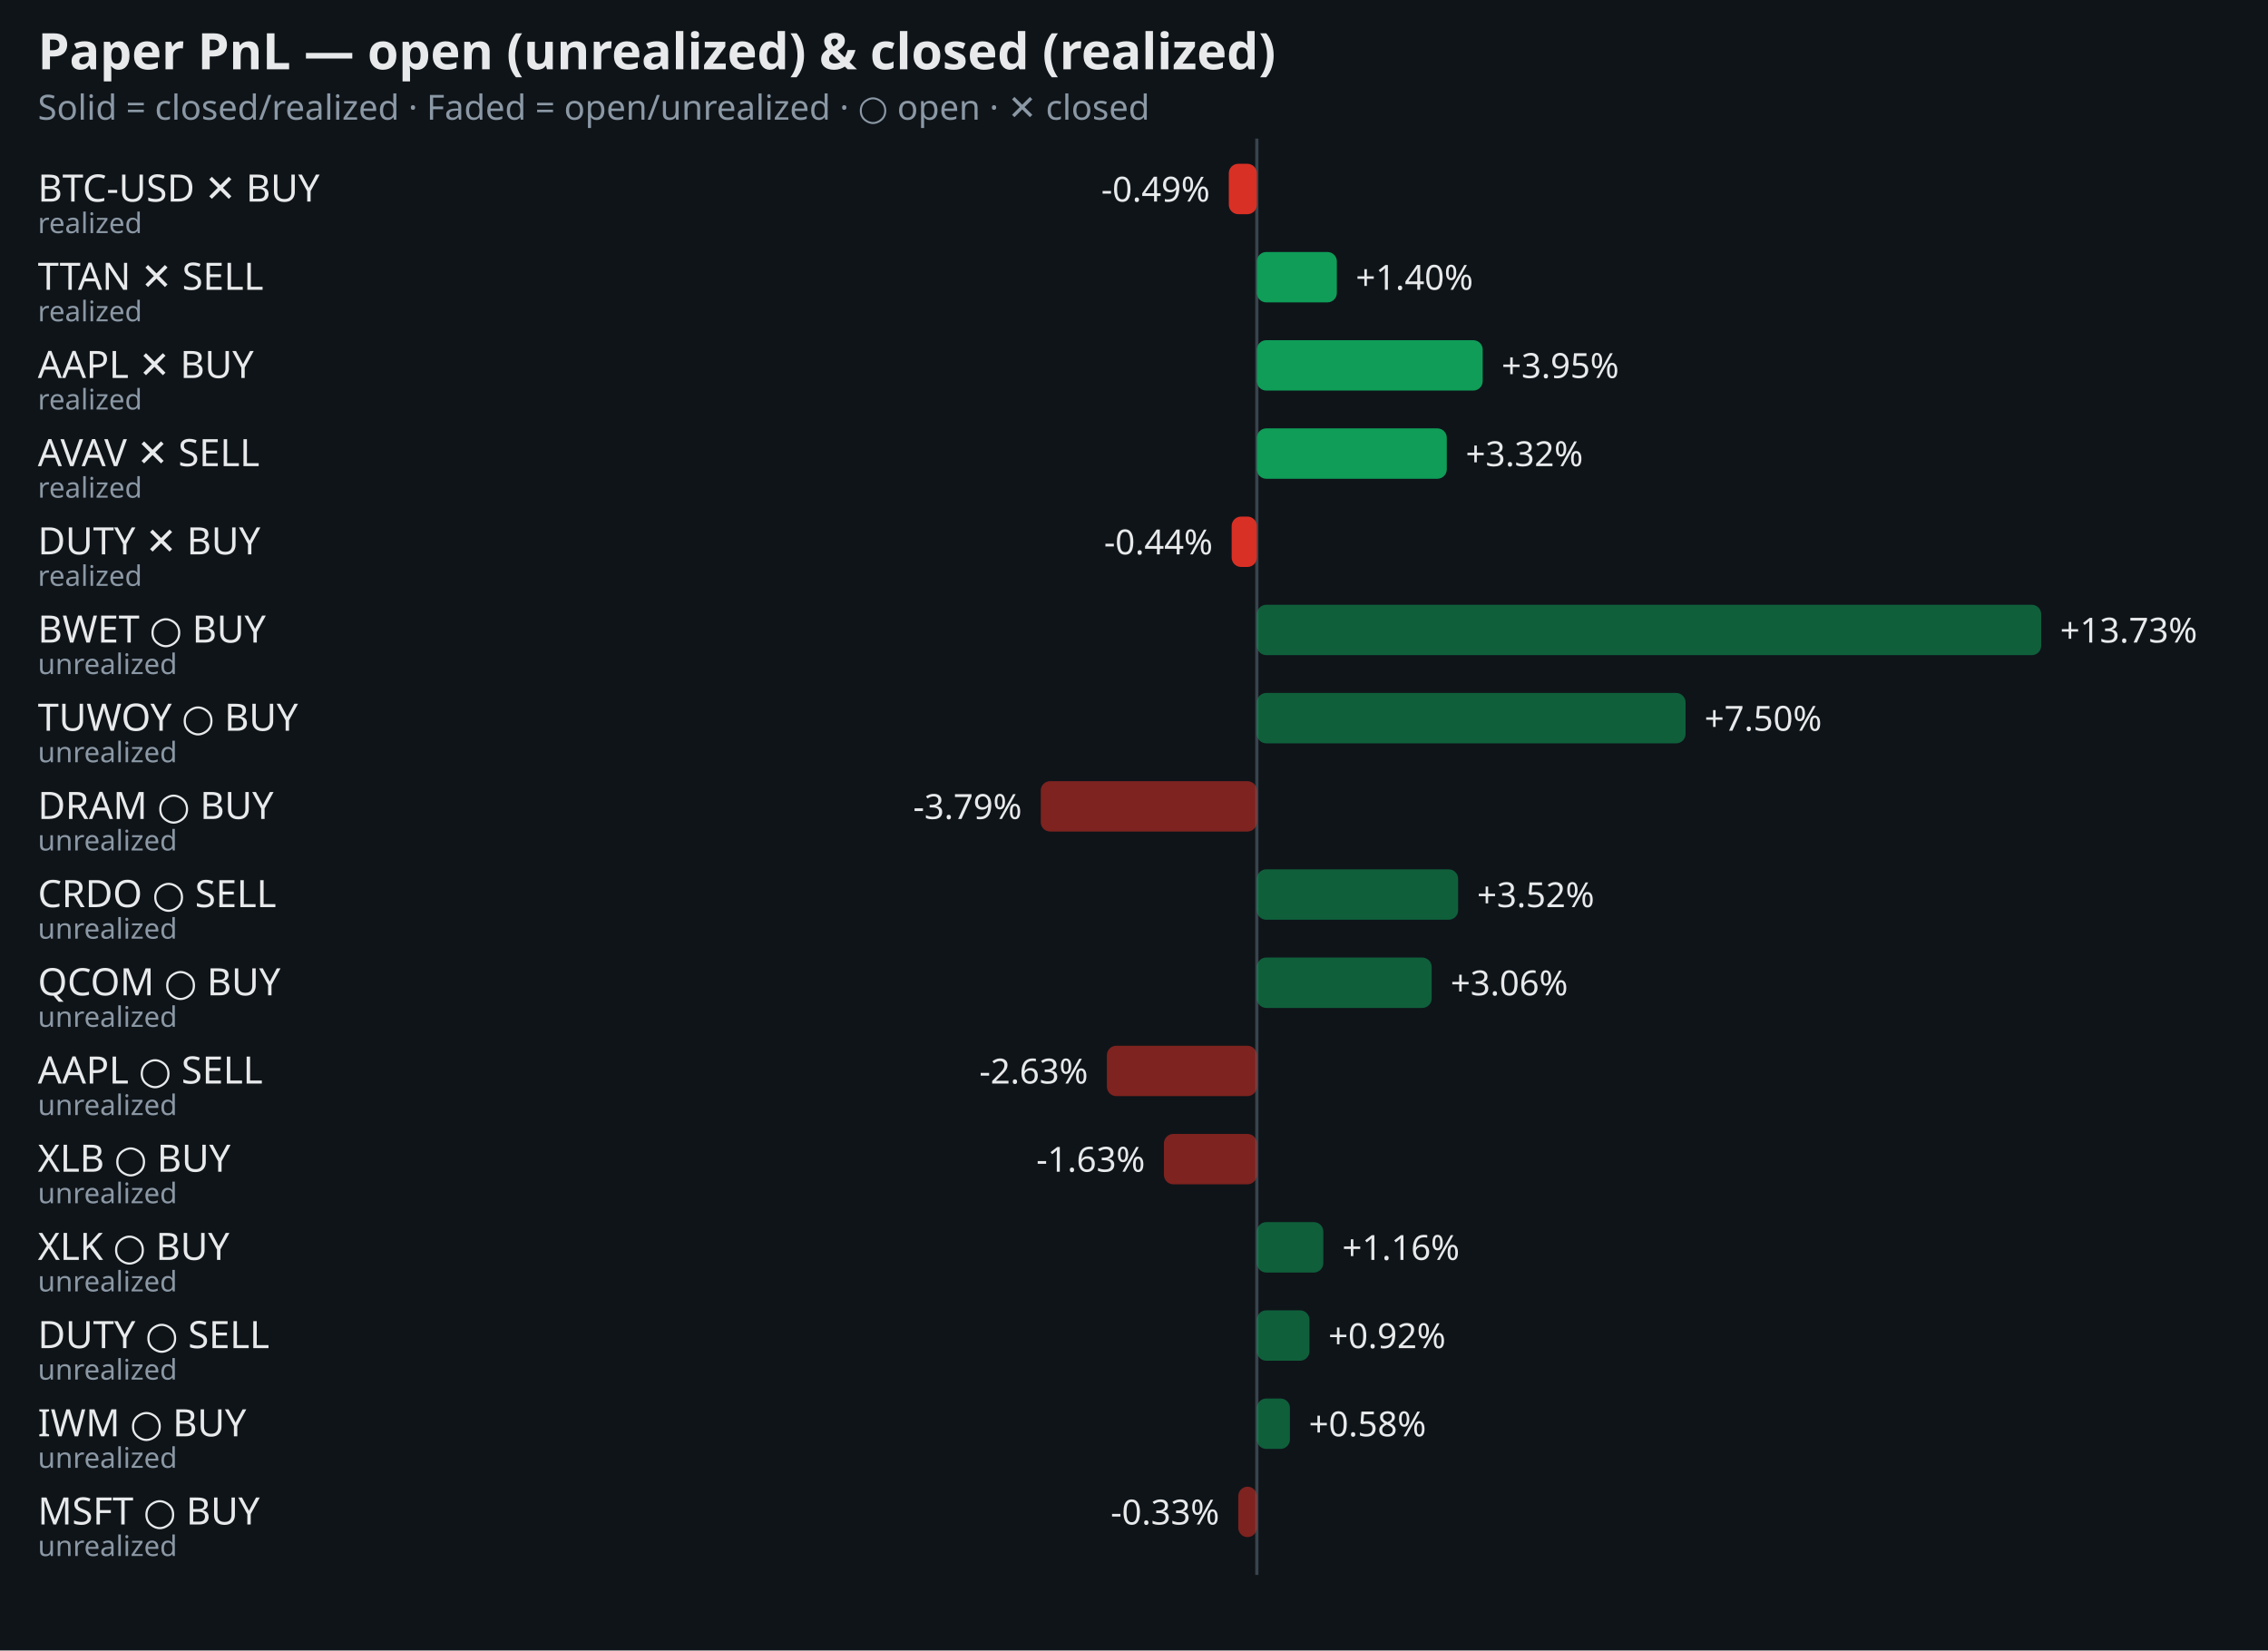
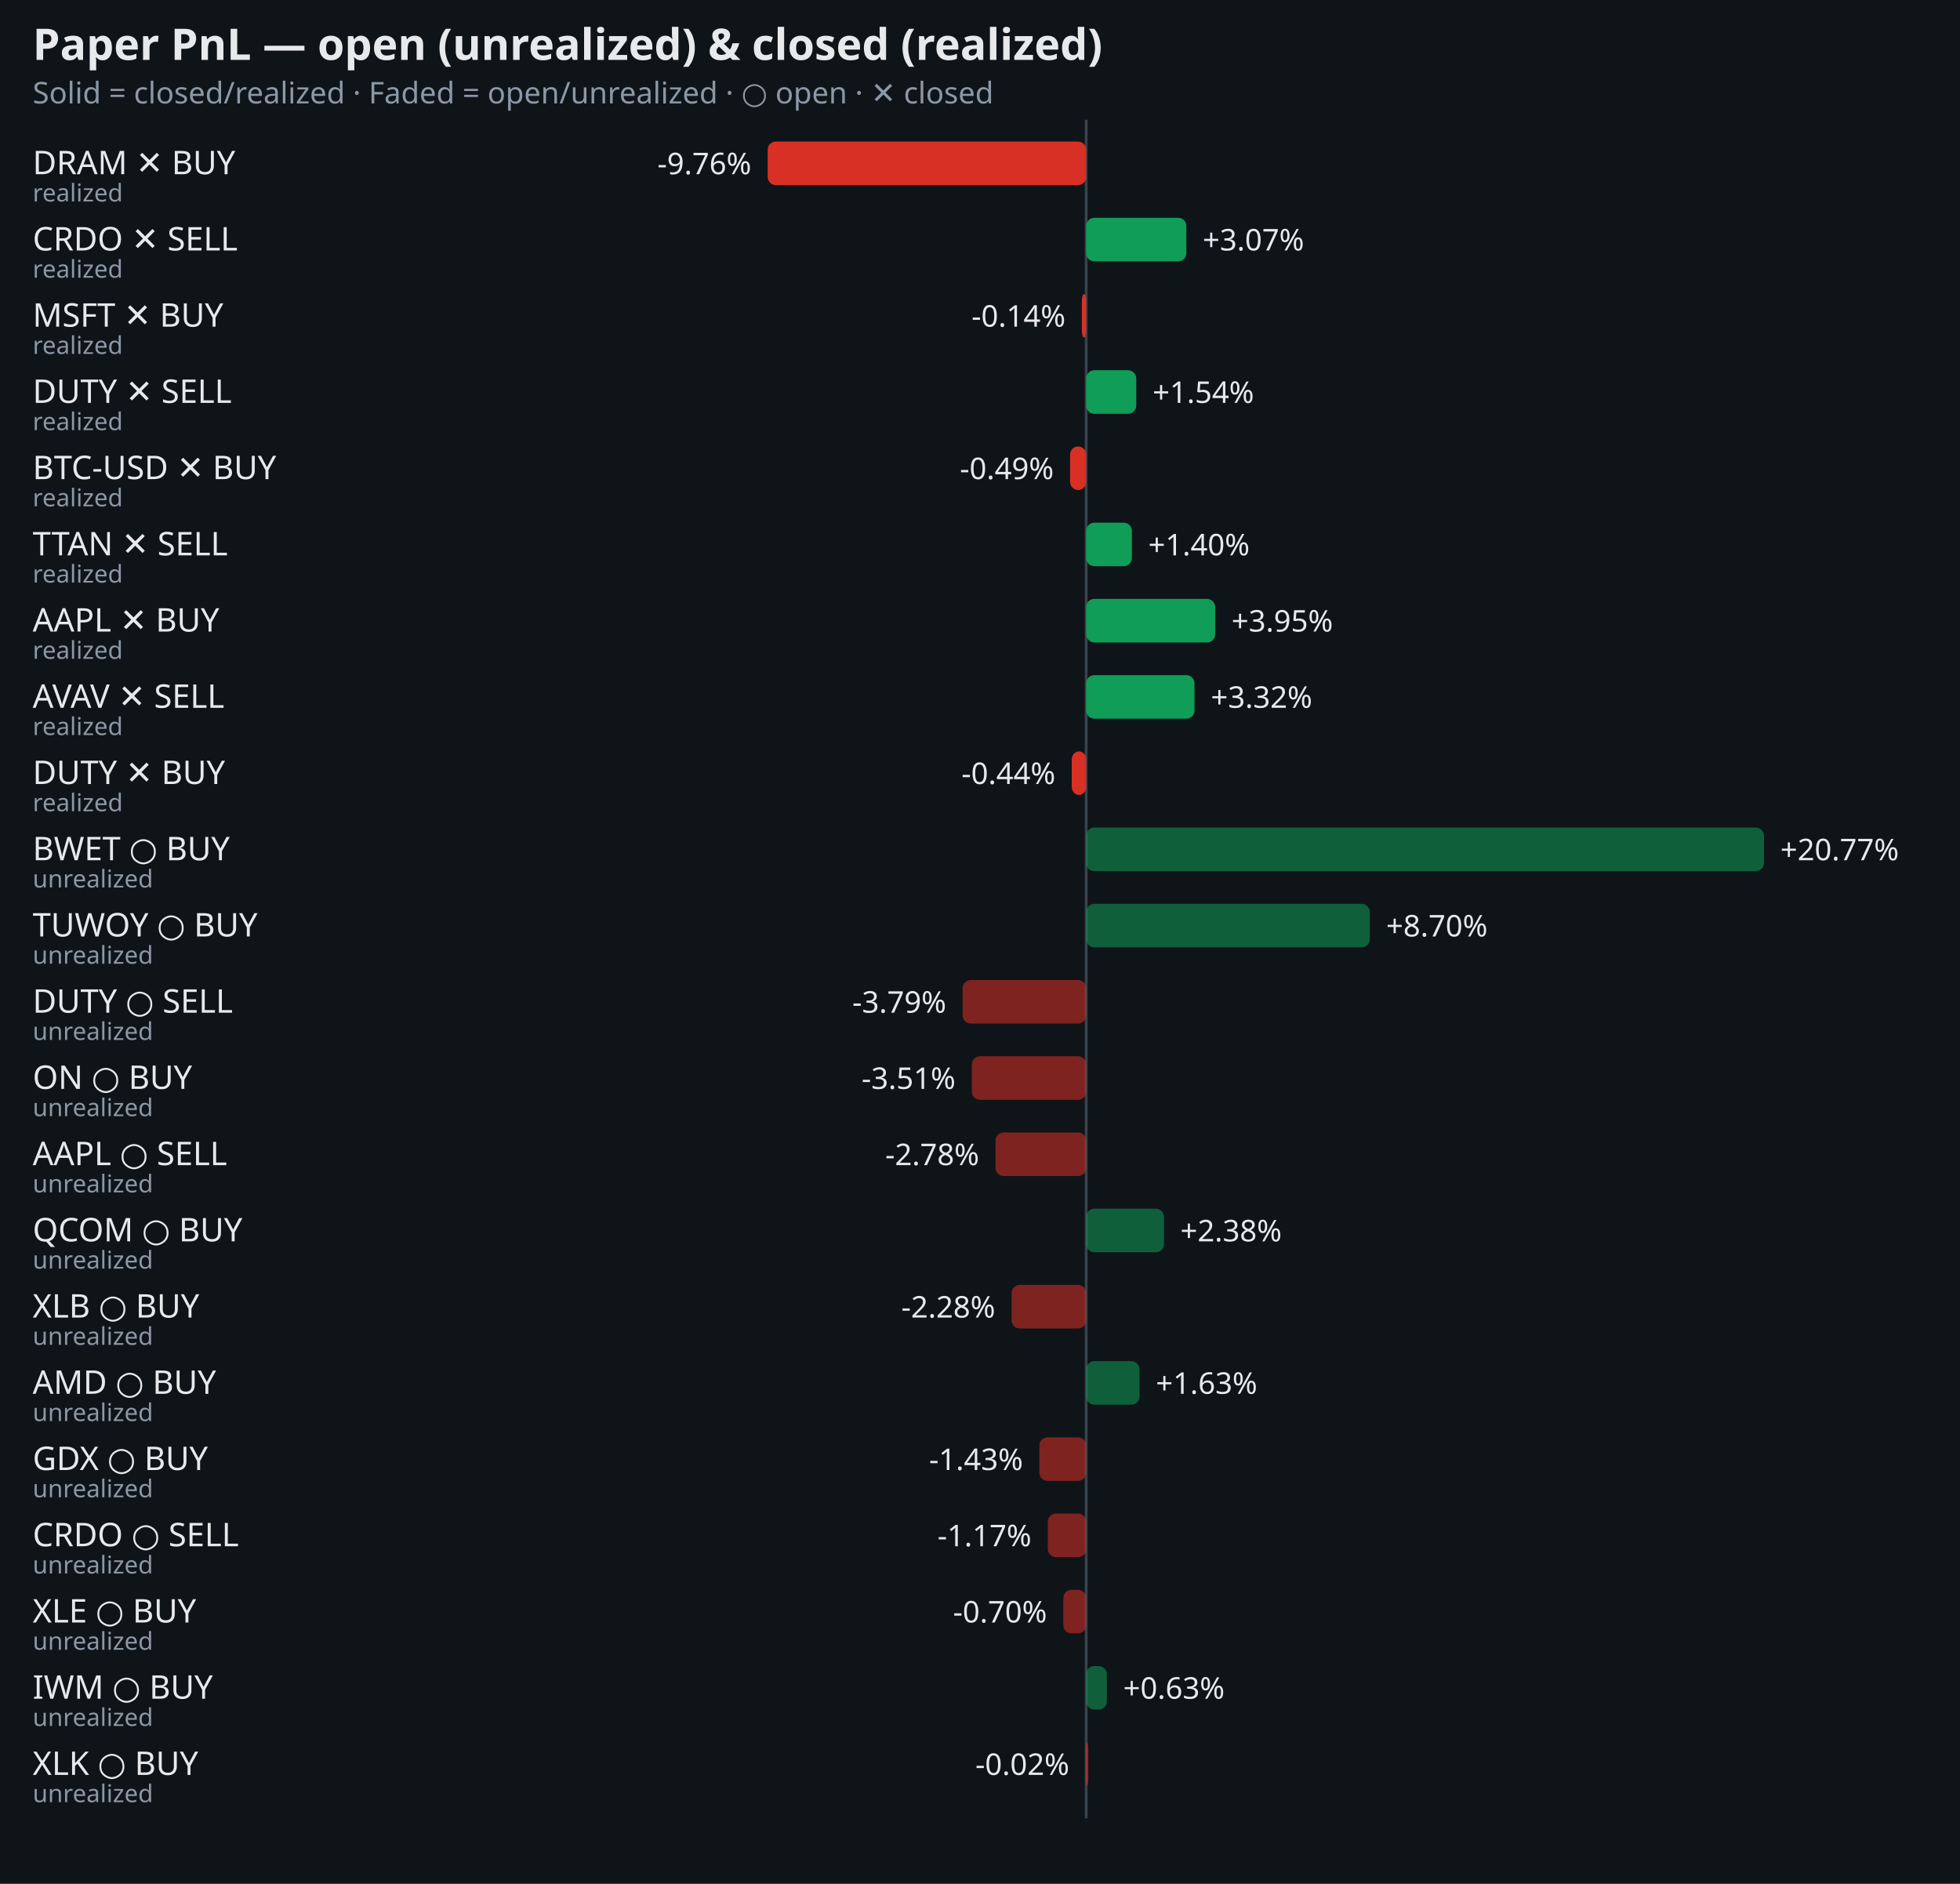
- <svg xmlns="http://www.w3.org/2000/svg" width="720" height="524" viewBox="0 0 720 524">
-   <rect width="720" height="524" fill="#0f1419" />
+ <svg xmlns="http://www.w3.org/2000/svg" width="720" height="692" viewBox="0 0 720 692">
+   <rect width="720" height="692" fill="#0f1419" />
  <text x="12" y="22" fill="#e7e9ea" font-family="ui-sans-serif,system-ui,sans-serif" font-size="16" font-weight="600">Paper PnL — open (unrealized) &amp; closed (realized)</text>
  <text x="12" y="38" fill="#8b98a5" font-family="ui-sans-serif,system-ui,sans-serif" font-size="11">Solid = closed/realized · Faded = open/unrealized · ○ open · ✕ closed</text>
-   <line x1="399" y1="44" x2="399" y2="500" stroke="#38444d" stroke-width="1" />
-   <text x="12" y="64" fill="#e7e9ea" font-family="ui-sans-serif,system-ui,sans-serif" font-size="12">BTC-USD ✕ BUY</text>
+   <line x1="399" y1="44" x2="399" y2="668" stroke="#38444d" stroke-width="1" />
+   <text x="12" y="64" fill="#e7e9ea" font-family="ui-sans-serif,system-ui,sans-serif" font-size="12">DRAM ✕ BUY</text>
  <text x="12" y="74" fill="#8b98a5" font-family="ui-sans-serif,system-ui,sans-serif" font-size="9">realized</text>
-   <rect x="390.1" y="52" width="8.9" height="16" rx="3" fill="#d93025" opacity="1" />
-   <text x="384.1" y="64" text-anchor="end" fill="#e7e9ea" font-family="ui-sans-serif,system-ui,sans-serif" font-size="11">-0.49%</text>
-   <text x="12" y="92" fill="#e7e9ea" font-family="ui-sans-serif,system-ui,sans-serif" font-size="12">TTAN ✕ SELL</text>
+   <rect x="282.0" y="52" width="117.0" height="16" rx="3" fill="#d93025" opacity="1" />
+   <text x="276.0" y="64" text-anchor="end" fill="#e7e9ea" font-family="ui-sans-serif,system-ui,sans-serif" font-size="11">-9.76%</text>
+   <text x="12" y="92" fill="#e7e9ea" font-family="ui-sans-serif,system-ui,sans-serif" font-size="12">CRDO ✕ SELL</text>
  <text x="12" y="102" fill="#8b98a5" font-family="ui-sans-serif,system-ui,sans-serif" font-size="9">realized</text>
-   <rect x="399.0" y="80" width="25.4" height="16" rx="3" fill="#0f9d58" opacity="1" />
-   <text x="430.4" y="92" text-anchor="start" fill="#e7e9ea" font-family="ui-sans-serif,system-ui,sans-serif" font-size="11">+1.40%</text>
-   <text x="12" y="120" fill="#e7e9ea" font-family="ui-sans-serif,system-ui,sans-serif" font-size="12">AAPL ✕ BUY</text>
+   <rect x="399.0" y="80" width="36.8" height="16" rx="3" fill="#0f9d58" opacity="1" />
+   <text x="441.8" y="92" text-anchor="start" fill="#e7e9ea" font-family="ui-sans-serif,system-ui,sans-serif" font-size="11">+3.07%</text>
+   <text x="12" y="120" fill="#e7e9ea" font-family="ui-sans-serif,system-ui,sans-serif" font-size="12">MSFT ✕ BUY</text>
  <text x="12" y="130" fill="#8b98a5" font-family="ui-sans-serif,system-ui,sans-serif" font-size="9">realized</text>
-   <rect x="399.0" y="108" width="71.7" height="16" rx="3" fill="#0f9d58" opacity="1" />
-   <text x="476.7" y="120" text-anchor="start" fill="#e7e9ea" font-family="ui-sans-serif,system-ui,sans-serif" font-size="11">+3.95%</text>
-   <text x="12" y="148" fill="#e7e9ea" font-family="ui-sans-serif,system-ui,sans-serif" font-size="12">AVAV ✕ SELL</text>
+   <rect x="397.4" y="108" width="1.6" height="16" rx="3" fill="#d93025" opacity="1" />
+   <text x="391.4" y="120" text-anchor="end" fill="#e7e9ea" font-family="ui-sans-serif,system-ui,sans-serif" font-size="11">-0.14%</text>
+   <text x="12" y="148" fill="#e7e9ea" font-family="ui-sans-serif,system-ui,sans-serif" font-size="12">DUTY ✕ SELL</text>
  <text x="12" y="158" fill="#8b98a5" font-family="ui-sans-serif,system-ui,sans-serif" font-size="9">realized</text>
-   <rect x="399.0" y="136" width="60.3" height="16" rx="3" fill="#0f9d58" opacity="1" />
-   <text x="465.3" y="148" text-anchor="start" fill="#e7e9ea" font-family="ui-sans-serif,system-ui,sans-serif" font-size="11">+3.32%</text>
-   <text x="12" y="176" fill="#e7e9ea" font-family="ui-sans-serif,system-ui,sans-serif" font-size="12">DUTY ✕ BUY</text>
+   <rect x="399.0" y="136" width="18.4" height="16" rx="3" fill="#0f9d58" opacity="1" />
+   <text x="423.4" y="148" text-anchor="start" fill="#e7e9ea" font-family="ui-sans-serif,system-ui,sans-serif" font-size="11">+1.54%</text>
+   <text x="12" y="176" fill="#e7e9ea" font-family="ui-sans-serif,system-ui,sans-serif" font-size="12">BTC-USD ✕ BUY</text>
  <text x="12" y="186" fill="#8b98a5" font-family="ui-sans-serif,system-ui,sans-serif" font-size="9">realized</text>
-   <rect x="391.0" y="164" width="8.0" height="16" rx="3" fill="#d93025" opacity="1" />
-   <text x="385.0" y="176" text-anchor="end" fill="#e7e9ea" font-family="ui-sans-serif,system-ui,sans-serif" font-size="11">-0.44%</text>
-   <text x="12" y="204" fill="#e7e9ea" font-family="ui-sans-serif,system-ui,sans-serif" font-size="12">BWET ○ BUY</text>
-   <text x="12" y="214" fill="#8b98a5" font-family="ui-sans-serif,system-ui,sans-serif" font-size="9">unrealized</text>
-   <rect x="399.0" y="192" width="249.0" height="16" rx="3" fill="#0f9d58" opacity="0.55" />
-   <text x="654.0" y="204" text-anchor="start" fill="#e7e9ea" font-family="ui-sans-serif,system-ui,sans-serif" font-size="11">+13.73%</text>
-   <text x="12" y="232" fill="#e7e9ea" font-family="ui-sans-serif,system-ui,sans-serif" font-size="12">TUWOY ○ BUY</text>
-   <text x="12" y="242" fill="#8b98a5" font-family="ui-sans-serif,system-ui,sans-serif" font-size="9">unrealized</text>
-   <rect x="399.0" y="220" width="136.1" height="16" rx="3" fill="#0f9d58" opacity="0.55" />
-   <text x="541.1" y="232" text-anchor="start" fill="#e7e9ea" font-family="ui-sans-serif,system-ui,sans-serif" font-size="11">+7.50%</text>
-   <text x="12" y="260" fill="#e7e9ea" font-family="ui-sans-serif,system-ui,sans-serif" font-size="12">DRAM ○ BUY</text>
-   <text x="12" y="270" fill="#8b98a5" font-family="ui-sans-serif,system-ui,sans-serif" font-size="9">unrealized</text>
-   <rect x="330.4" y="248" width="68.6" height="16" rx="3" fill="#d93025" opacity="0.55" />
-   <text x="324.4" y="260" text-anchor="end" fill="#e7e9ea" font-family="ui-sans-serif,system-ui,sans-serif" font-size="11">-3.79%</text>
-   <text x="12" y="288" fill="#e7e9ea" font-family="ui-sans-serif,system-ui,sans-serif" font-size="12">CRDO ○ SELL</text>
-   <text x="12" y="298" fill="#8b98a5" font-family="ui-sans-serif,system-ui,sans-serif" font-size="9">unrealized</text>
-   <rect x="399.0" y="276" width="63.9" height="16" rx="3" fill="#0f9d58" opacity="0.55" />
-   <text x="468.9" y="288" text-anchor="start" fill="#e7e9ea" font-family="ui-sans-serif,system-ui,sans-serif" font-size="11">+3.52%</text>
-   <text x="12" y="316" fill="#e7e9ea" font-family="ui-sans-serif,system-ui,sans-serif" font-size="12">QCOM ○ BUY</text>
+   <rect x="393.1" y="164" width="5.9" height="16" rx="3" fill="#d93025" opacity="1" />
+   <text x="387.1" y="176" text-anchor="end" fill="#e7e9ea" font-family="ui-sans-serif,system-ui,sans-serif" font-size="11">-0.49%</text>
+   <text x="12" y="204" fill="#e7e9ea" font-family="ui-sans-serif,system-ui,sans-serif" font-size="12">TTAN ✕ SELL</text>
+   <text x="12" y="214" fill="#8b98a5" font-family="ui-sans-serif,system-ui,sans-serif" font-size="9">realized</text>
+   <rect x="399.0" y="192" width="16.8" height="16" rx="3" fill="#0f9d58" opacity="1" />
+   <text x="421.8" y="204" text-anchor="start" fill="#e7e9ea" font-family="ui-sans-serif,system-ui,sans-serif" font-size="11">+1.40%</text>
+   <text x="12" y="232" fill="#e7e9ea" font-family="ui-sans-serif,system-ui,sans-serif" font-size="12">AAPL ✕ BUY</text>
+   <text x="12" y="242" fill="#8b98a5" font-family="ui-sans-serif,system-ui,sans-serif" font-size="9">realized</text>
+   <rect x="399.0" y="220" width="47.4" height="16" rx="3" fill="#0f9d58" opacity="1" />
+   <text x="452.4" y="232" text-anchor="start" fill="#e7e9ea" font-family="ui-sans-serif,system-ui,sans-serif" font-size="11">+3.95%</text>
+   <text x="12" y="260" fill="#e7e9ea" font-family="ui-sans-serif,system-ui,sans-serif" font-size="12">AVAV ✕ SELL</text>
+   <text x="12" y="270" fill="#8b98a5" font-family="ui-sans-serif,system-ui,sans-serif" font-size="9">realized</text>
+   <rect x="399.0" y="248" width="39.8" height="16" rx="3" fill="#0f9d58" opacity="1" />
+   <text x="444.8" y="260" text-anchor="start" fill="#e7e9ea" font-family="ui-sans-serif,system-ui,sans-serif" font-size="11">+3.32%</text>
+   <text x="12" y="288" fill="#e7e9ea" font-family="ui-sans-serif,system-ui,sans-serif" font-size="12">DUTY ✕ BUY</text>
+   <text x="12" y="298" fill="#8b98a5" font-family="ui-sans-serif,system-ui,sans-serif" font-size="9">realized</text>
+   <rect x="393.7" y="276" width="5.3" height="16" rx="3" fill="#d93025" opacity="1" />
+   <text x="387.7" y="288" text-anchor="end" fill="#e7e9ea" font-family="ui-sans-serif,system-ui,sans-serif" font-size="11">-0.44%</text>
+   <text x="12" y="316" fill="#e7e9ea" font-family="ui-sans-serif,system-ui,sans-serif" font-size="12">BWET ○ BUY</text>
  <text x="12" y="326" fill="#8b98a5" font-family="ui-sans-serif,system-ui,sans-serif" font-size="9">unrealized</text>
-   <rect x="399.0" y="304" width="55.5" height="16" rx="3" fill="#0f9d58" opacity="0.55" />
-   <text x="460.5" y="316" text-anchor="start" fill="#e7e9ea" font-family="ui-sans-serif,system-ui,sans-serif" font-size="11">+3.06%</text>
-   <text x="12" y="344" fill="#e7e9ea" font-family="ui-sans-serif,system-ui,sans-serif" font-size="12">AAPL ○ SELL</text>
+   <rect x="399.0" y="304" width="249.0" height="16" rx="3" fill="#0f9d58" opacity="0.55" />
+   <text x="654.0" y="316" text-anchor="start" fill="#e7e9ea" font-family="ui-sans-serif,system-ui,sans-serif" font-size="11">+20.77%</text>
+   <text x="12" y="344" fill="#e7e9ea" font-family="ui-sans-serif,system-ui,sans-serif" font-size="12">TUWOY ○ BUY</text>
  <text x="12" y="354" fill="#8b98a5" font-family="ui-sans-serif,system-ui,sans-serif" font-size="9">unrealized</text>
-   <rect x="351.4" y="332" width="47.6" height="16" rx="3" fill="#d93025" opacity="0.55" />
-   <text x="345.4" y="344" text-anchor="end" fill="#e7e9ea" font-family="ui-sans-serif,system-ui,sans-serif" font-size="11">-2.63%</text>
-   <text x="12" y="372" fill="#e7e9ea" font-family="ui-sans-serif,system-ui,sans-serif" font-size="12">XLB ○ BUY</text>
+   <rect x="399.0" y="332" width="104.2" height="16" rx="3" fill="#0f9d58" opacity="0.55" />
+   <text x="509.2" y="344" text-anchor="start" fill="#e7e9ea" font-family="ui-sans-serif,system-ui,sans-serif" font-size="11">+8.70%</text>
+   <text x="12" y="372" fill="#e7e9ea" font-family="ui-sans-serif,system-ui,sans-serif" font-size="12">DUTY ○ SELL</text>
  <text x="12" y="382" fill="#8b98a5" font-family="ui-sans-serif,system-ui,sans-serif" font-size="9">unrealized</text>
-   <rect x="369.5" y="360" width="29.5" height="16" rx="3" fill="#d93025" opacity="0.55" />
-   <text x="363.5" y="372" text-anchor="end" fill="#e7e9ea" font-family="ui-sans-serif,system-ui,sans-serif" font-size="11">-1.63%</text>
-   <text x="12" y="400" fill="#e7e9ea" font-family="ui-sans-serif,system-ui,sans-serif" font-size="12">XLK ○ BUY</text>
+   <rect x="353.6" y="360" width="45.4" height="16" rx="3" fill="#d93025" opacity="0.55" />
+   <text x="347.6" y="372" text-anchor="end" fill="#e7e9ea" font-family="ui-sans-serif,system-ui,sans-serif" font-size="11">-3.79%</text>
+   <text x="12" y="400" fill="#e7e9ea" font-family="ui-sans-serif,system-ui,sans-serif" font-size="12">ON ○ BUY</text>
  <text x="12" y="410" fill="#8b98a5" font-family="ui-sans-serif,system-ui,sans-serif" font-size="9">unrealized</text>
-   <rect x="399.0" y="388" width="21.1" height="16" rx="3" fill="#0f9d58" opacity="0.55" />
-   <text x="426.1" y="400" text-anchor="start" fill="#e7e9ea" font-family="ui-sans-serif,system-ui,sans-serif" font-size="11">+1.16%</text>
-   <text x="12" y="428" fill="#e7e9ea" font-family="ui-sans-serif,system-ui,sans-serif" font-size="12">DUTY ○ SELL</text>
+   <rect x="357.0" y="388" width="42.0" height="16" rx="3" fill="#d93025" opacity="0.55" />
+   <text x="351.0" y="400" text-anchor="end" fill="#e7e9ea" font-family="ui-sans-serif,system-ui,sans-serif" font-size="11">-3.51%</text>
+   <text x="12" y="428" fill="#e7e9ea" font-family="ui-sans-serif,system-ui,sans-serif" font-size="12">AAPL ○ SELL</text>
  <text x="12" y="438" fill="#8b98a5" font-family="ui-sans-serif,system-ui,sans-serif" font-size="9">unrealized</text>
-   <rect x="399.0" y="416" width="16.7" height="16" rx="3" fill="#0f9d58" opacity="0.55" />
-   <text x="421.7" y="428" text-anchor="start" fill="#e7e9ea" font-family="ui-sans-serif,system-ui,sans-serif" font-size="11">+0.92%</text>
-   <text x="12" y="456" fill="#e7e9ea" font-family="ui-sans-serif,system-ui,sans-serif" font-size="12">IWM ○ BUY</text>
+   <rect x="365.7" y="416" width="33.3" height="16" rx="3" fill="#d93025" opacity="0.55" />
+   <text x="359.7" y="428" text-anchor="end" fill="#e7e9ea" font-family="ui-sans-serif,system-ui,sans-serif" font-size="11">-2.78%</text>
+   <text x="12" y="456" fill="#e7e9ea" font-family="ui-sans-serif,system-ui,sans-serif" font-size="12">QCOM ○ BUY</text>
  <text x="12" y="466" fill="#8b98a5" font-family="ui-sans-serif,system-ui,sans-serif" font-size="9">unrealized</text>
-   <rect x="399.0" y="444" width="10.5" height="16" rx="3" fill="#0f9d58" opacity="0.55" />
-   <text x="415.5" y="456" text-anchor="start" fill="#e7e9ea" font-family="ui-sans-serif,system-ui,sans-serif" font-size="11">+0.58%</text>
-   <text x="12" y="484" fill="#e7e9ea" font-family="ui-sans-serif,system-ui,sans-serif" font-size="12">MSFT ○ BUY</text>
+   <rect x="399.0" y="444" width="28.6" height="16" rx="3" fill="#0f9d58" opacity="0.55" />
+   <text x="433.6" y="456" text-anchor="start" fill="#e7e9ea" font-family="ui-sans-serif,system-ui,sans-serif" font-size="11">+2.38%</text>
+   <text x="12" y="484" fill="#e7e9ea" font-family="ui-sans-serif,system-ui,sans-serif" font-size="12">XLB ○ BUY</text>
  <text x="12" y="494" fill="#8b98a5" font-family="ui-sans-serif,system-ui,sans-serif" font-size="9">unrealized</text>
-   <rect x="393.1" y="472" width="5.9" height="16" rx="3" fill="#d93025" opacity="0.55" />
-   <text x="387.1" y="484" text-anchor="end" fill="#e7e9ea" font-family="ui-sans-serif,system-ui,sans-serif" font-size="11">-0.33%</text>
+   <rect x="371.6" y="472" width="27.4" height="16" rx="3" fill="#d93025" opacity="0.55" />
+   <text x="365.6" y="484" text-anchor="end" fill="#e7e9ea" font-family="ui-sans-serif,system-ui,sans-serif" font-size="11">-2.28%</text>
+   <text x="12" y="512" fill="#e7e9ea" font-family="ui-sans-serif,system-ui,sans-serif" font-size="12">AMD ○ BUY</text>
+   <text x="12" y="522" fill="#8b98a5" font-family="ui-sans-serif,system-ui,sans-serif" font-size="9">unrealized</text>
+   <rect x="399.0" y="500" width="19.6" height="16" rx="3" fill="#0f9d58" opacity="0.55" />
+   <text x="424.6" y="512" text-anchor="start" fill="#e7e9ea" font-family="ui-sans-serif,system-ui,sans-serif" font-size="11">+1.63%</text>
+   <text x="12" y="540" fill="#e7e9ea" font-family="ui-sans-serif,system-ui,sans-serif" font-size="12">GDX ○ BUY</text>
+   <text x="12" y="550" fill="#8b98a5" font-family="ui-sans-serif,system-ui,sans-serif" font-size="9">unrealized</text>
+   <rect x="381.8" y="528" width="17.2" height="16" rx="3" fill="#d93025" opacity="0.55" />
+   <text x="375.8" y="540" text-anchor="end" fill="#e7e9ea" font-family="ui-sans-serif,system-ui,sans-serif" font-size="11">-1.43%</text>
+   <text x="12" y="568" fill="#e7e9ea" font-family="ui-sans-serif,system-ui,sans-serif" font-size="12">CRDO ○ SELL</text>
+   <text x="12" y="578" fill="#8b98a5" font-family="ui-sans-serif,system-ui,sans-serif" font-size="9">unrealized</text>
+   <rect x="384.9" y="556" width="14.1" height="16" rx="3" fill="#d93025" opacity="0.55" />
+   <text x="378.9" y="568" text-anchor="end" fill="#e7e9ea" font-family="ui-sans-serif,system-ui,sans-serif" font-size="11">-1.17%</text>
+   <text x="12" y="596" fill="#e7e9ea" font-family="ui-sans-serif,system-ui,sans-serif" font-size="12">XLE ○ BUY</text>
+   <text x="12" y="606" fill="#8b98a5" font-family="ui-sans-serif,system-ui,sans-serif" font-size="9">unrealized</text>
+   <rect x="390.6" y="584" width="8.4" height="16" rx="3" fill="#d93025" opacity="0.55" />
+   <text x="384.6" y="596" text-anchor="end" fill="#e7e9ea" font-family="ui-sans-serif,system-ui,sans-serif" font-size="11">-0.70%</text>
+   <text x="12" y="624" fill="#e7e9ea" font-family="ui-sans-serif,system-ui,sans-serif" font-size="12">IWM ○ BUY</text>
+   <text x="12" y="634" fill="#8b98a5" font-family="ui-sans-serif,system-ui,sans-serif" font-size="9">unrealized</text>
+   <rect x="399.0" y="612" width="7.6" height="16" rx="3" fill="#0f9d58" opacity="0.55" />
+   <text x="412.6" y="624" text-anchor="start" fill="#e7e9ea" font-family="ui-sans-serif,system-ui,sans-serif" font-size="11">+0.63%</text>
+   <text x="12" y="652" fill="#e7e9ea" font-family="ui-sans-serif,system-ui,sans-serif" font-size="12">XLK ○ BUY</text>
+   <text x="12" y="662" fill="#8b98a5" font-family="ui-sans-serif,system-ui,sans-serif" font-size="9">unrealized</text>
+   <rect x="398.8" y="640" width="1.0" height="16" rx="3" fill="#d93025" opacity="0.55" />
+   <text x="392.8" y="652" text-anchor="end" fill="#e7e9ea" font-family="ui-sans-serif,system-ui,sans-serif" font-size="11">-0.02%</text>
</svg>
